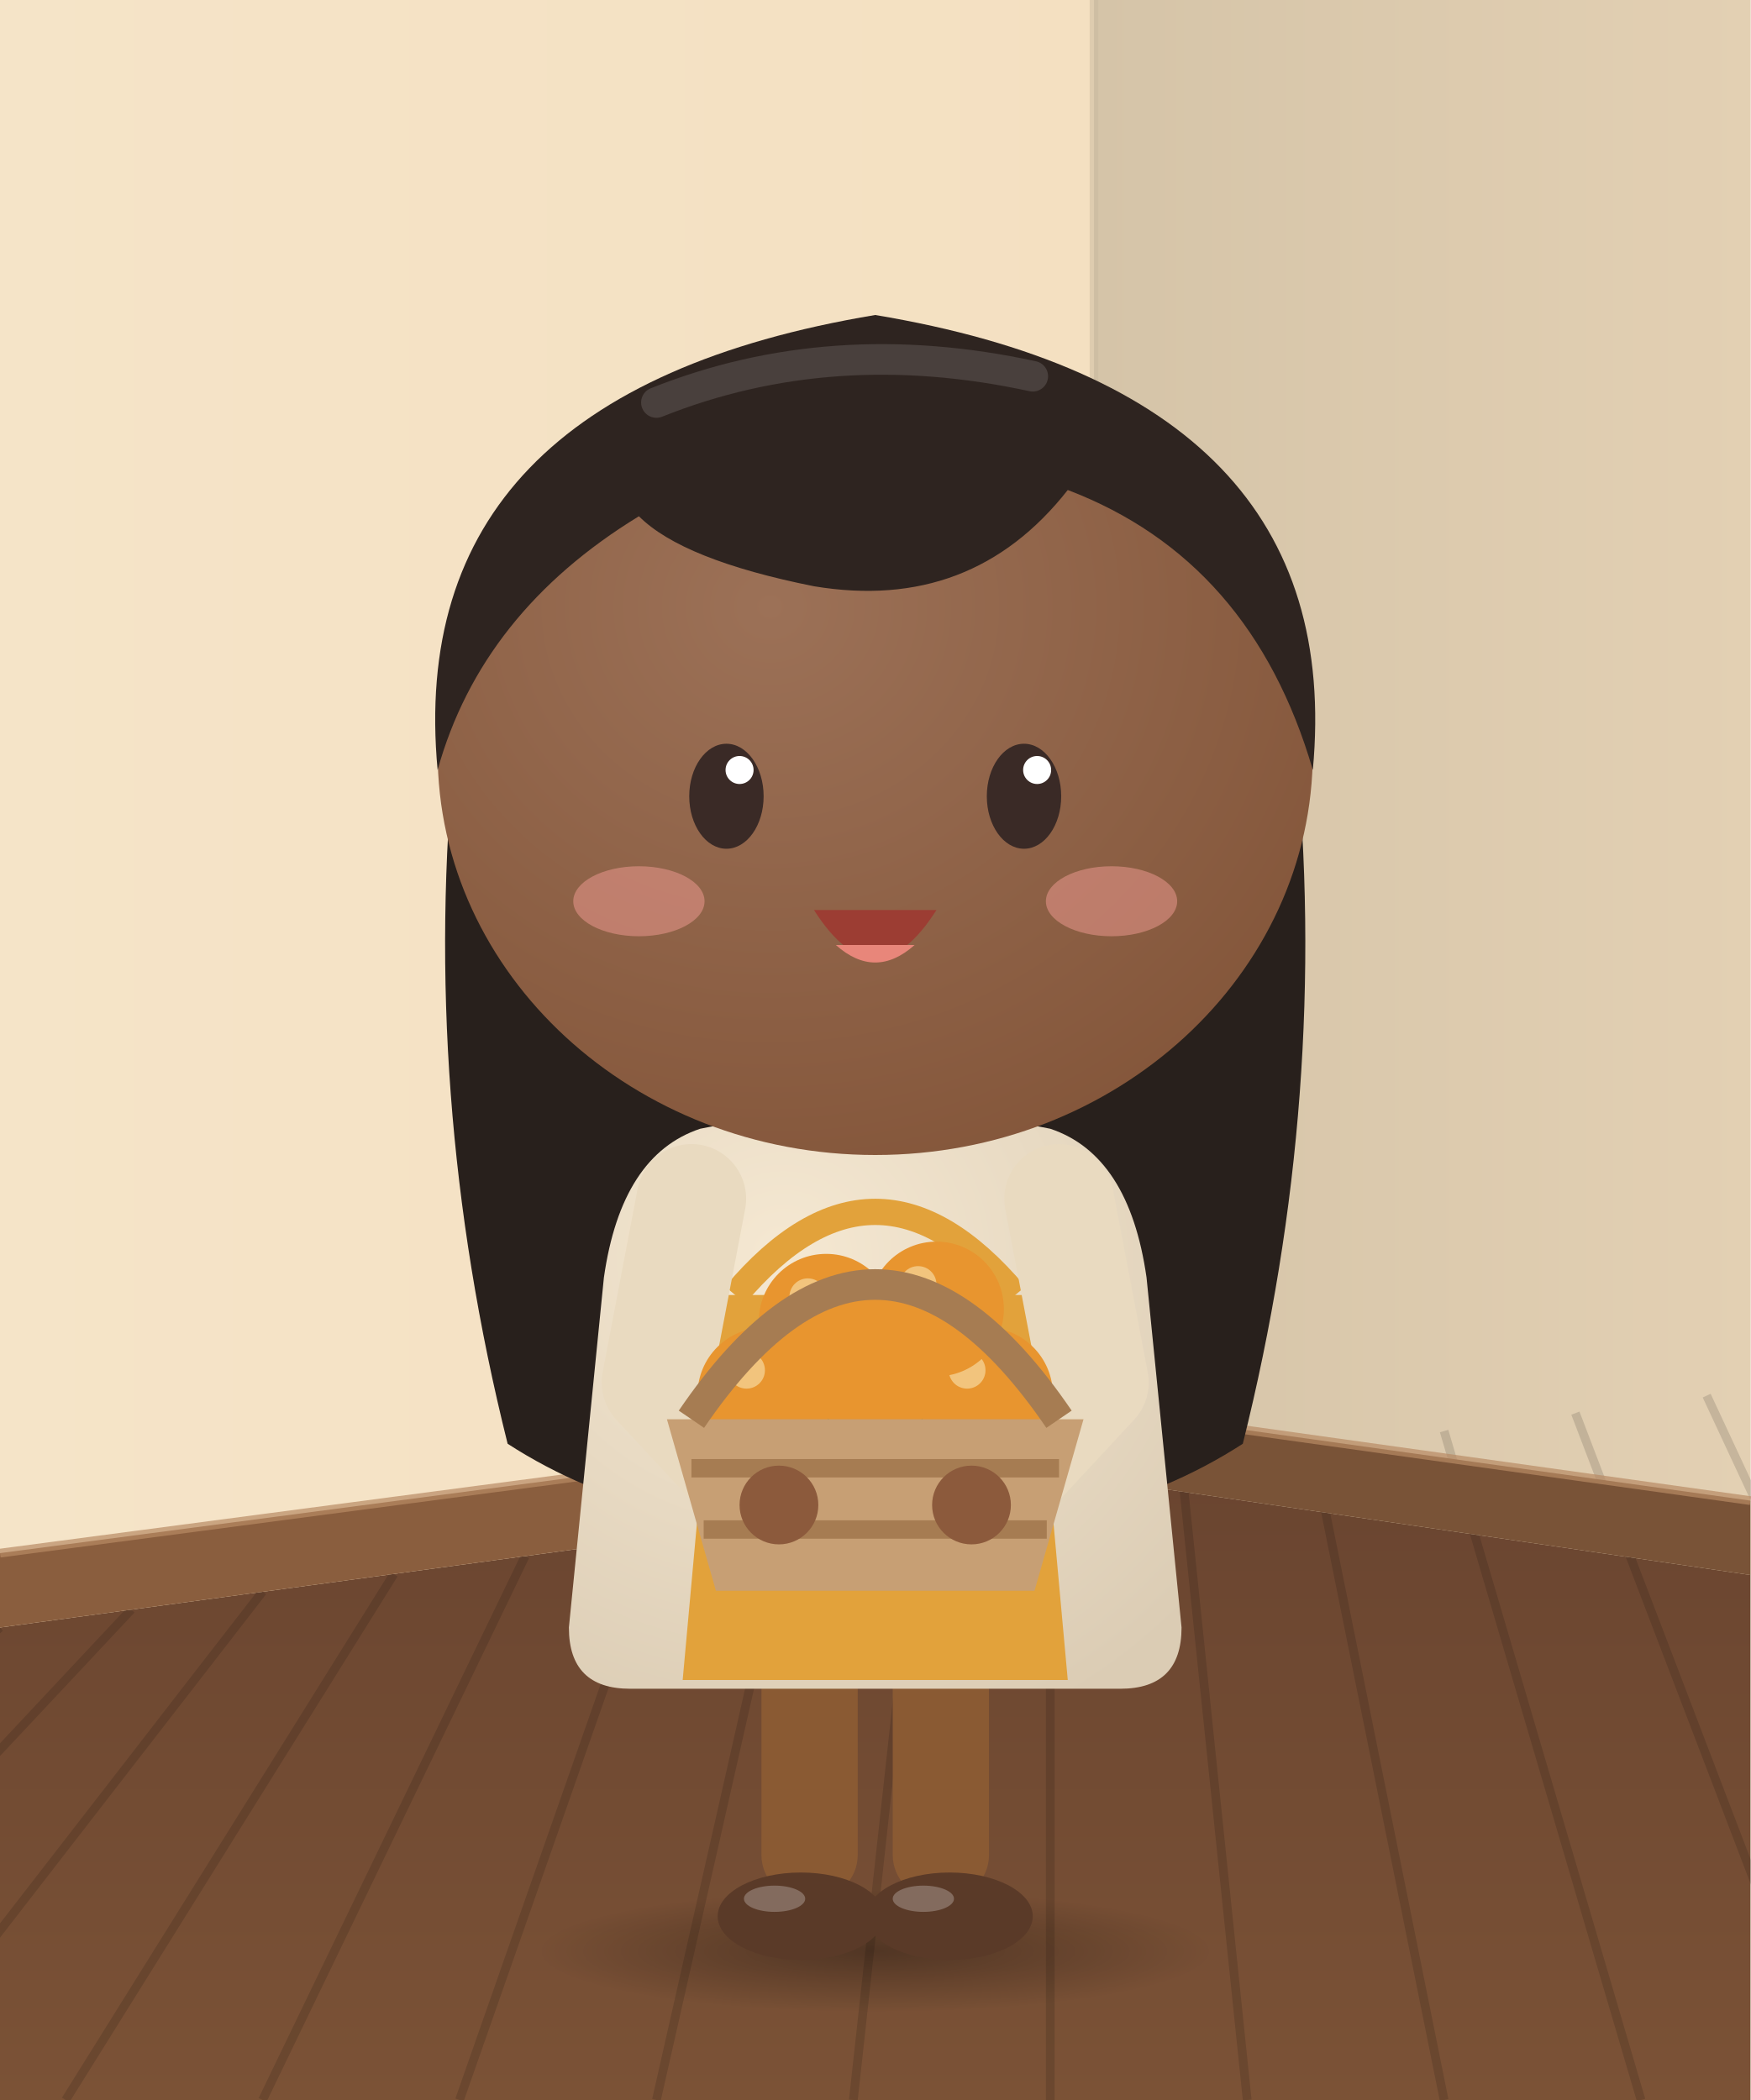
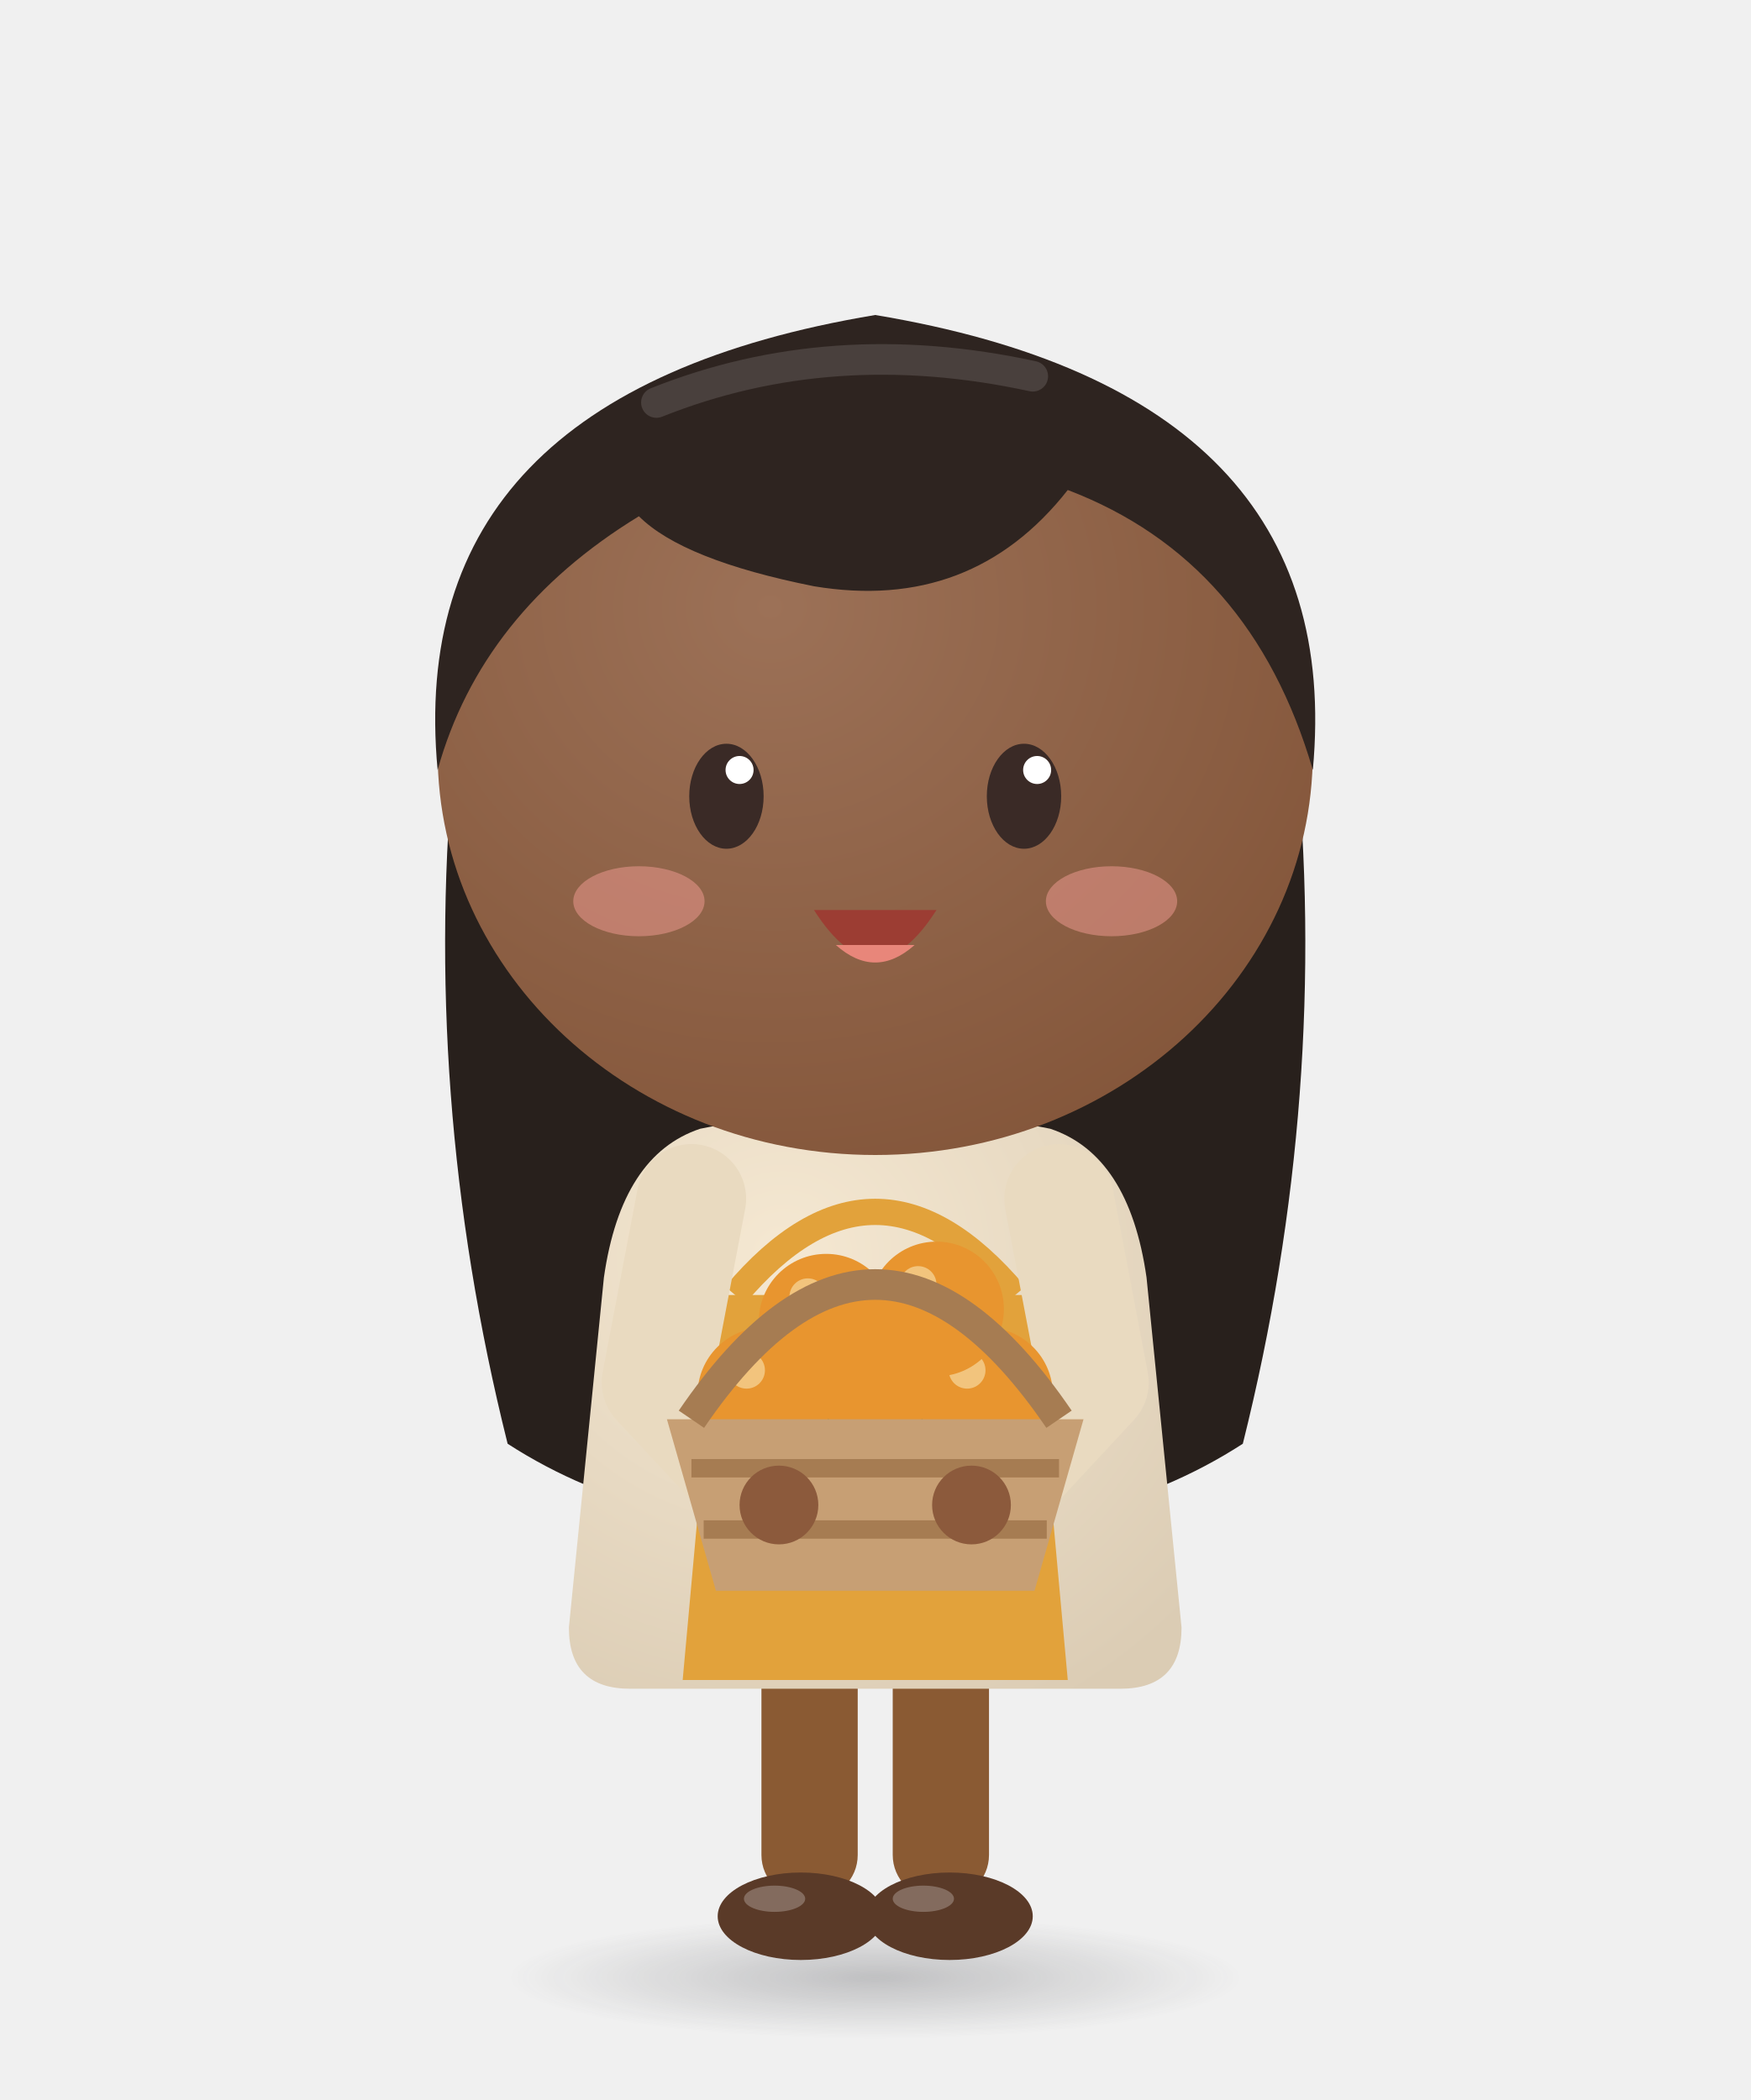
<svg xmlns="http://www.w3.org/2000/svg" viewBox="0 0 400 480" role="img" aria-label="ENFJ">
  <defs>
-     <linearGradient id="wl-enfj" x1="0" y1="0" x2="1" y2="0">
-       <stop offset="0" stop-color="#F5E4C8" />
-       <stop offset="1" stop-color="#F4E0C1" />
-     </linearGradient>
-     <linearGradient id="wr-enfj" x1="0" y1="0" x2="1" y2="0">
-       <stop offset="0" stop-color="#D5C4A8" />
-       <stop offset="1" stop-color="#E3D0B3" />
-     </linearGradient>
-     <linearGradient id="fl-enfj" x1="0" y1="0" x2="0" y2="1">
-       <stop offset="0" stop-color="#6A4530" />
-       <stop offset="1" stop-color="#7B5236" />
-     </linearGradient>
    <radialGradient id="sh-enfj" cx="0.5" cy="0.5" r="0.5">
-       <stop offset="0" stop-color="#000" stop-opacity="0.32" />
-       <stop offset="1" stop-color="#000" stop-opacity="0" />
+       <stop offset="0" stop-color="#292A31" stop-opacity="0.24" />
+       <stop offset="1" stop-color="#292A31" stop-opacity="0" />
    </radialGradient>
  </defs>
-   <rect width="400" height="480" fill="#F4E0C1" />
-   <path d="M0 0 H250 V338 L0 372 Z" fill="url(#wl-enfj)" />
-   <path d="M250 0 H400 V360 L250 338 Z" fill="url(#wr-enfj)" />
-   <path d="M250 0 V338" stroke="#C8B79E" stroke-width="2" opacity="0.5" />
-   <path d="M0 372 L250 338 L400 360 V480 H0 Z" fill="url(#fl-enfj)" />
-   <g stroke="#000" stroke-opacity="0.13" stroke-width="2" fill="none">
-     <path d="M-180 396.5 L-390.0 480" />
-     <path d="M-150 392.4 L-345.0 480" />
-     <path d="M-120 388.3 L-300.0 480" />
-     <path d="M-90 384.2 L-255.0 480" />
-     <path d="M-60 380.2 L-210.0 480" />
-     <path d="M-30 376.1 L-165.0 480" />
-     <path d="M0 372.0 L-120.0 480" />
-     <path d="M30 367.9 L-75.0 480" />
-     <path d="M60 363.8 L-30.0 480" />
-     <path d="M90 359.8 L15.0 480" />
-     <path d="M120 355.7 L60.0 480" />
-     <path d="M150 351.6 L105.0 480" />
-     <path d="M180 347.5 L150.0 480" />
-     <path d="M210 343.4 L195.0 480" />
-     <path d="M240 339.4 L240.0 480" />
-     <path d="M270 335.3 L285.0 480" />
-     <path d="M300 331.2 L330.0 480" />
-     <path d="M330 327.1 L375.0 480" />
-     <path d="M360 323.0 L420.0 480" />
-     <path d="M390 319.0 L465.0 480" />
-   </g>
-   <path d="M0 372 L250 338 L250 322 L0 355 Z" fill="#8A5E3E" />
-   <path d="M250 338 L400 360 L400 343 L250 322 Z" fill="#795337" />
-   <path d="M0 355 L250 322 L400 343" stroke="#B88A64" stroke-width="2" fill="none" opacity="0.7" />
-   <ellipse cx="200" cy="446" rx="78" ry="14" fill="url(#sh-enfj)" />
+   <ellipse cx="200" cy="452" rx="84" ry="14" fill="url(#sh-enfj)" />
  <g>
    <path d="M104 170 Q96 250 116 330 Q150 352 200 350 Q250 352 284 330 Q304 250 296 170 Z" fill="#28201C" />
  </g>
  <rect x="174" y="372" width="22" height="62" rx="10" fill="#8A5A33" />
  <rect x="204" y="372" width="22" height="62" rx="10" fill="#8A5A33" />
  <ellipse cx="183" cy="438" rx="19" ry="10" fill="#5A3A28" />
  <ellipse cx="217" cy="438" rx="19" ry="10" fill="#5A3A28" />
  <ellipse cx="177" cy="434" rx="7" ry="3" fill="#fff" opacity="0.25" />
  <ellipse cx="211" cy="434" rx="7" ry="3" fill="#fff" opacity="0.25" />
  <defs>
    <radialGradient id="tg-enfj" cx="0.35" cy="0.25" r="0.9">
      <stop offset="0" stop-color="#F5E8D2" />
      <stop offset="1" stop-color="#DBCCB4" />
    </radialGradient>
  </defs>
  <path d="M160 258 Q200 250 240 258 Q258 264 262 292 L270 372 Q270 386 256 386 L144 386 Q130 386 130 372 L138 292 Q142 264 160 258 Z" fill="url(#tg-enfj)" />
  <path d="M164 296 H236 L244 384 H156 Z" fill="#E2A23B" />
  <rect x="184" y="320" width="32" height="24" rx="5" fill="#C78F34" />
  <path d="M168 296 Q200 258 232 296" fill="none" stroke="#E2A23B" stroke-width="6" />
  <path d="M158 274 L150 316 L176 344" stroke="#E9DAC0" stroke-width="25" stroke-linecap="round" stroke-linejoin="round" fill="none" />
  <circle cx="176" cy="344" r="13.5" fill="#8C5A3C" />
  <circle cx="172" cy="340" r="5" fill="#fff" opacity="0.25" />
  <path d="M242 274 L250 316 L224 344" stroke="#E9DAC0" stroke-width="25" stroke-linecap="round" stroke-linejoin="round" fill="none" />
  <circle cx="224" cy="344" r="13.5" fill="#8C5A3C" />
  <circle cx="220" cy="340" r="5" fill="#fff" opacity="0.25" />
  <g transform="translate(200.0 344.0) scale(1.4) translate(-200.0 -344.0)">
    <g transform="translate(200.0 340.0)">
      <circle cx="-18" cy="-14" r="11" fill="#E8952F" />
      <circle cx="-21" cy="-18" r="3" fill="#F9E3B0" opacity="0.6" />
      <circle cx="0" cy="-18" r="11" fill="#E8952F" />
      <circle cx="-3" cy="-22" r="3" fill="#F9E3B0" opacity="0.6" />
      <circle cx="18" cy="-14" r="11" fill="#E8952F" />
      <circle cx="15" cy="-18" r="3" fill="#F9E3B0" opacity="0.6" />
      <circle cx="-8" cy="-26" r="11" fill="#E8952F" />
      <circle cx="-11" cy="-30" r="3" fill="#F9E3B0" opacity="0.6" />
      <circle cx="10" cy="-28" r="11" fill="#E8952F" />
      <circle cx="7" cy="-32" r="3" fill="#F9E3B0" opacity="0.6" />
      <path d="M-34 -10 H34 L26 18 H-26 Z" fill="#C79F74" />
      <path d="M-30 -2 H30 M-28 8 H28" stroke="#A67C52" stroke-width="3" />
      <path d="M-30 -10 Q0 -54 30 -10" stroke="#A67C52" stroke-width="5" fill="none" />
    </g>
  </g>
  <circle cx="178" cy="344" r="9" fill="#8C5A3C" />
  <circle cx="222" cy="344" r="9" fill="#8C5A3C" />
  <defs>
    <radialGradient id="hg-enfj" cx="0.38" cy="0.32" r="0.8">
      <stop offset="0" stop-color="#9C7157" />
      <stop offset="1" stop-color="#825438" />
    </radialGradient>
  </defs>
  <ellipse cx="200" cy="172" rx="100" ry="92" fill="url(#hg-enfj)" />
  <path d="M100 176 Q92 90 200 72 Q308 90 300 176 Q286 128 244 112 Q222 140 186 134 Q156 128 146 118 Q110 140 100 176 Z" fill="#2E2420" />
  <path d="M150 92 Q190 76 236 86" stroke="#544B48" stroke-width="7" stroke-linecap="round" fill="none" opacity="0.7" />
  <ellipse cx="146" cy="206" rx="15" ry="8" fill="#F29C93" opacity="0.5" />
  <ellipse cx="254" cy="206" rx="15" ry="8" fill="#F29C93" opacity="0.5" />
  <ellipse cx="166" cy="182" rx="8.5" ry="12" fill="#3A2A26" />
  <circle cx="169" cy="176" r="3.2" fill="#fff" />
  <ellipse cx="234" cy="182" rx="8.5" ry="12" fill="#3A2A26" />
  <circle cx="237" cy="176" r="3.2" fill="#fff" />
  <path d="M186 208 Q200 230 214 208 Z" fill="#9C3D33" />
  <path d="M191 216 Q200 224 209 216" fill="#E8867A" />
</svg>
